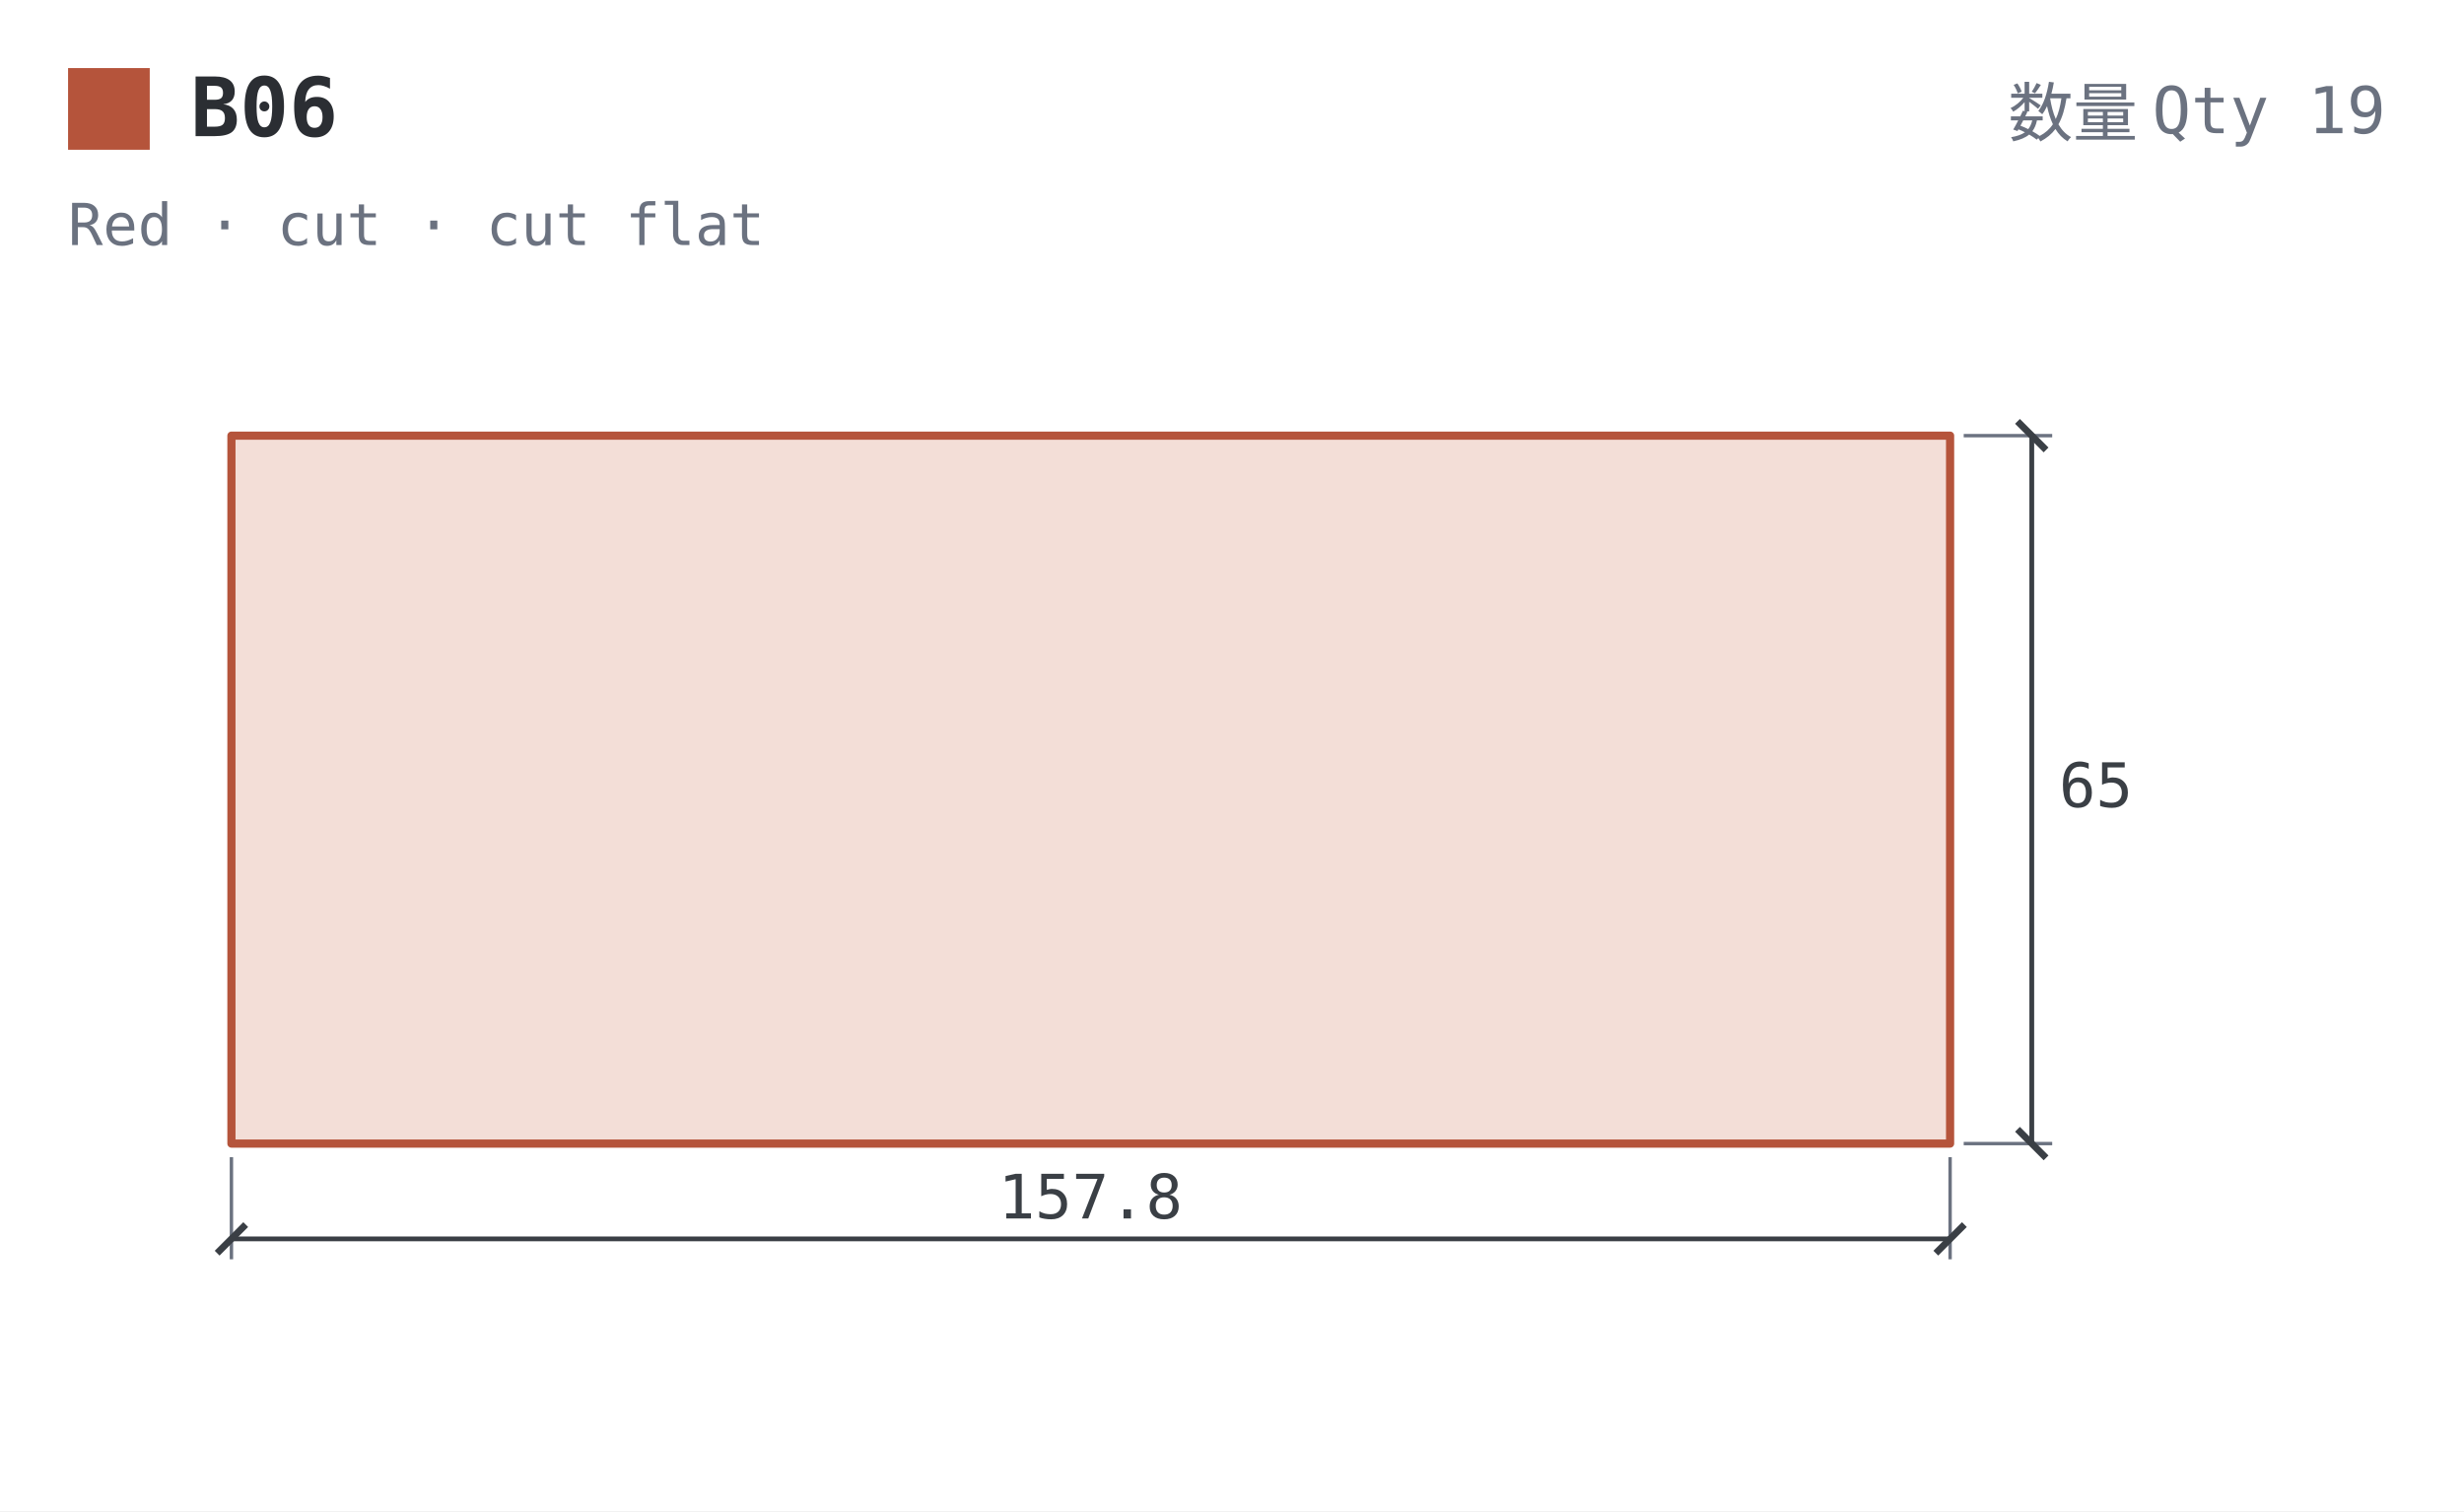
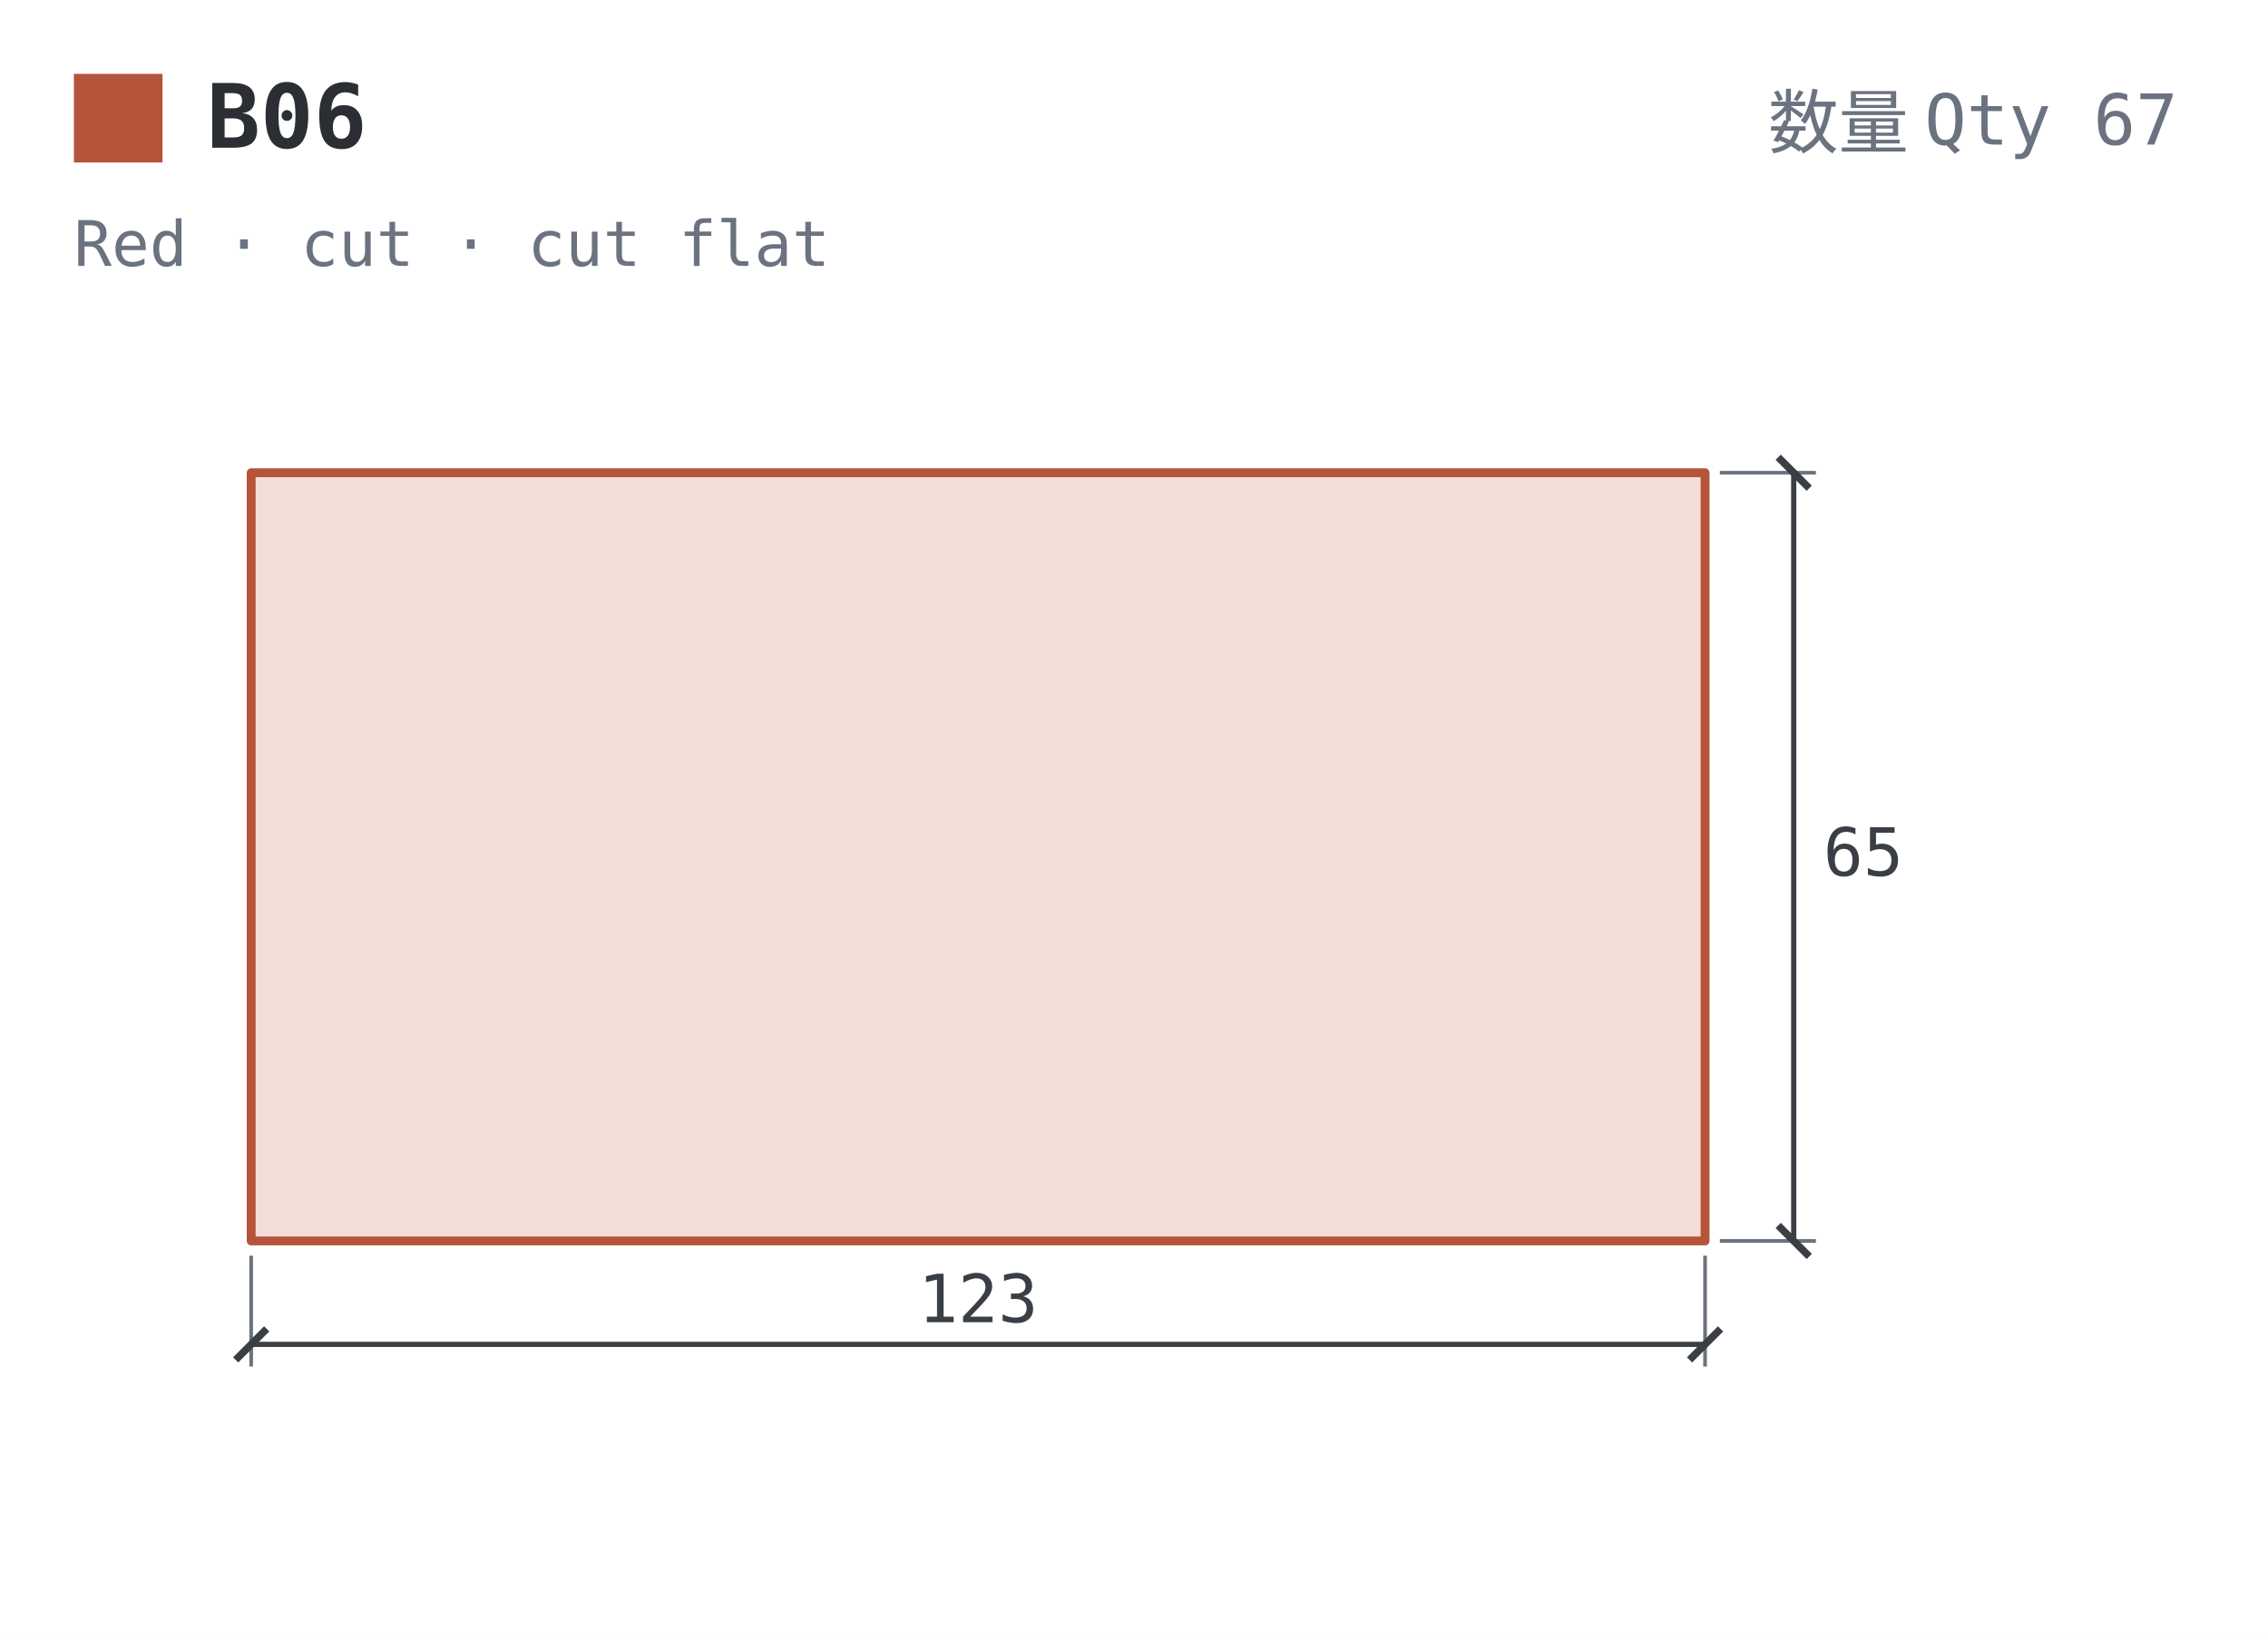
- <svg xmlns="http://www.w3.org/2000/svg" viewBox="0 0 362 222" width="362" height="222">
-   <rect width="362" height="222" fill="#ffffff" />
+ <svg xmlns="http://www.w3.org/2000/svg" viewBox="0 0 307 222" width="307" height="222">
+   <rect width="307" height="222" fill="#ffffff" />
  <rect x="10.0" y="10.0" width="12.0" height="12.0" fill="#b5543b" stroke="none" />
  <text x="28.0" y="20.0" font-family="ui-monospace,'SFMono-Regular',Menlo,Consolas,monospace" font-size="12" fill="#2b2e33" text-anchor="start" font-weight="600">B06</text>
-   <text x="350.5" y="20.0" font-family="ui-monospace,'SFMono-Regular',Menlo,Consolas,monospace" font-size="9.5" fill="#6b7280" text-anchor="end">数量 Qty 19</text>
+   <text x="294.8" y="20.0" font-family="ui-monospace,'SFMono-Regular',Menlo,Consolas,monospace" font-size="9.5" fill="#6b7280" text-anchor="end">数量 Qty 67</text>
  <text x="10.0" y="36.0" font-family="ui-monospace,'SFMono-Regular',Menlo,Consolas,monospace" font-size="8.5" fill="#6b7280" text-anchor="start">Red · cut · cut flat</text>
-   <polygon points="34.0,64.0 286.5,64.0 286.5,168.0 34.0,168.0" fill="#f3ded7" stroke="#b5543b" stroke-width="1.2" stroke-linejoin="round" />
+   <polygon points="34.0,64.0 230.8,64.0 230.8,168.0 34.0,168.0" fill="#f3ded7" stroke="#b5543b" stroke-width="1.2" stroke-linejoin="round" />
  <line x1="34.0" y1="170.0" x2="34.0" y2="185.0" stroke="#6b7280" stroke-width="0.5" />
-   <line x1="286.5" y1="170.0" x2="286.5" y2="185.0" stroke="#6b7280" stroke-width="0.5" />
-   <line x1="34.0" y1="182.0" x2="286.5" y2="182.0" stroke="#3a3f45" stroke-width="0.7" />
+   <line x1="230.8" y1="170.0" x2="230.8" y2="185.0" stroke="#6b7280" stroke-width="0.5" />
+   <line x1="34.0" y1="182.0" x2="230.8" y2="182.0" stroke="#3a3f45" stroke-width="0.7" />
  <line x1="31.9" y1="184.1" x2="36.1" y2="179.9" stroke="#3a3f45" stroke-width="1" />
-   <line x1="284.4" y1="184.1" x2="288.6" y2="179.9" stroke="#3a3f45" stroke-width="1" />
-   <text x="160.2" y="179.0" font-family="ui-monospace,'SFMono-Regular',Menlo,Consolas,monospace" font-size="9" fill="#3a3f45" text-anchor="middle">157.8</text>
-   <line x1="288.5" y1="64.0" x2="301.5" y2="64.0" stroke="#6b7280" stroke-width="0.5" />
-   <line x1="288.5" y1="168.0" x2="301.5" y2="168.0" stroke="#6b7280" stroke-width="0.5" />
-   <line x1="298.5" y1="64.0" x2="298.5" y2="168.0" stroke="#3a3f45" stroke-width="0.7" />
-   <line x1="296.4" y1="61.9" x2="300.6" y2="66.1" stroke="#3a3f45" stroke-width="1" />
-   <line x1="296.4" y1="165.9" x2="300.6" y2="170.1" stroke="#3a3f45" stroke-width="1" />
-   <text x="302.5" y="116.0" font-family="ui-monospace,'SFMono-Regular',Menlo,Consolas,monospace" font-size="9" fill="#3a3f45" text-anchor="start" dominant-baseline="middle">65</text>
+   <line x1="228.7" y1="184.1" x2="232.9" y2="179.9" stroke="#3a3f45" stroke-width="1" />
+   <text x="132.4" y="179.0" font-family="ui-monospace,'SFMono-Regular',Menlo,Consolas,monospace" font-size="9" fill="#3a3f45" text-anchor="middle">123</text>
+   <line x1="232.8" y1="64.0" x2="245.8" y2="64.0" stroke="#6b7280" stroke-width="0.5" />
+   <line x1="232.8" y1="168.0" x2="245.8" y2="168.0" stroke="#6b7280" stroke-width="0.5" />
+   <line x1="242.8" y1="64.0" x2="242.8" y2="168.0" stroke="#3a3f45" stroke-width="0.7" />
+   <line x1="240.7" y1="61.9" x2="244.9" y2="66.1" stroke="#3a3f45" stroke-width="1" />
+   <line x1="240.7" y1="165.9" x2="244.9" y2="170.1" stroke="#3a3f45" stroke-width="1" />
+   <text x="246.8" y="116.0" font-family="ui-monospace,'SFMono-Regular',Menlo,Consolas,monospace" font-size="9" fill="#3a3f45" text-anchor="start" dominant-baseline="middle">65</text>
</svg>
